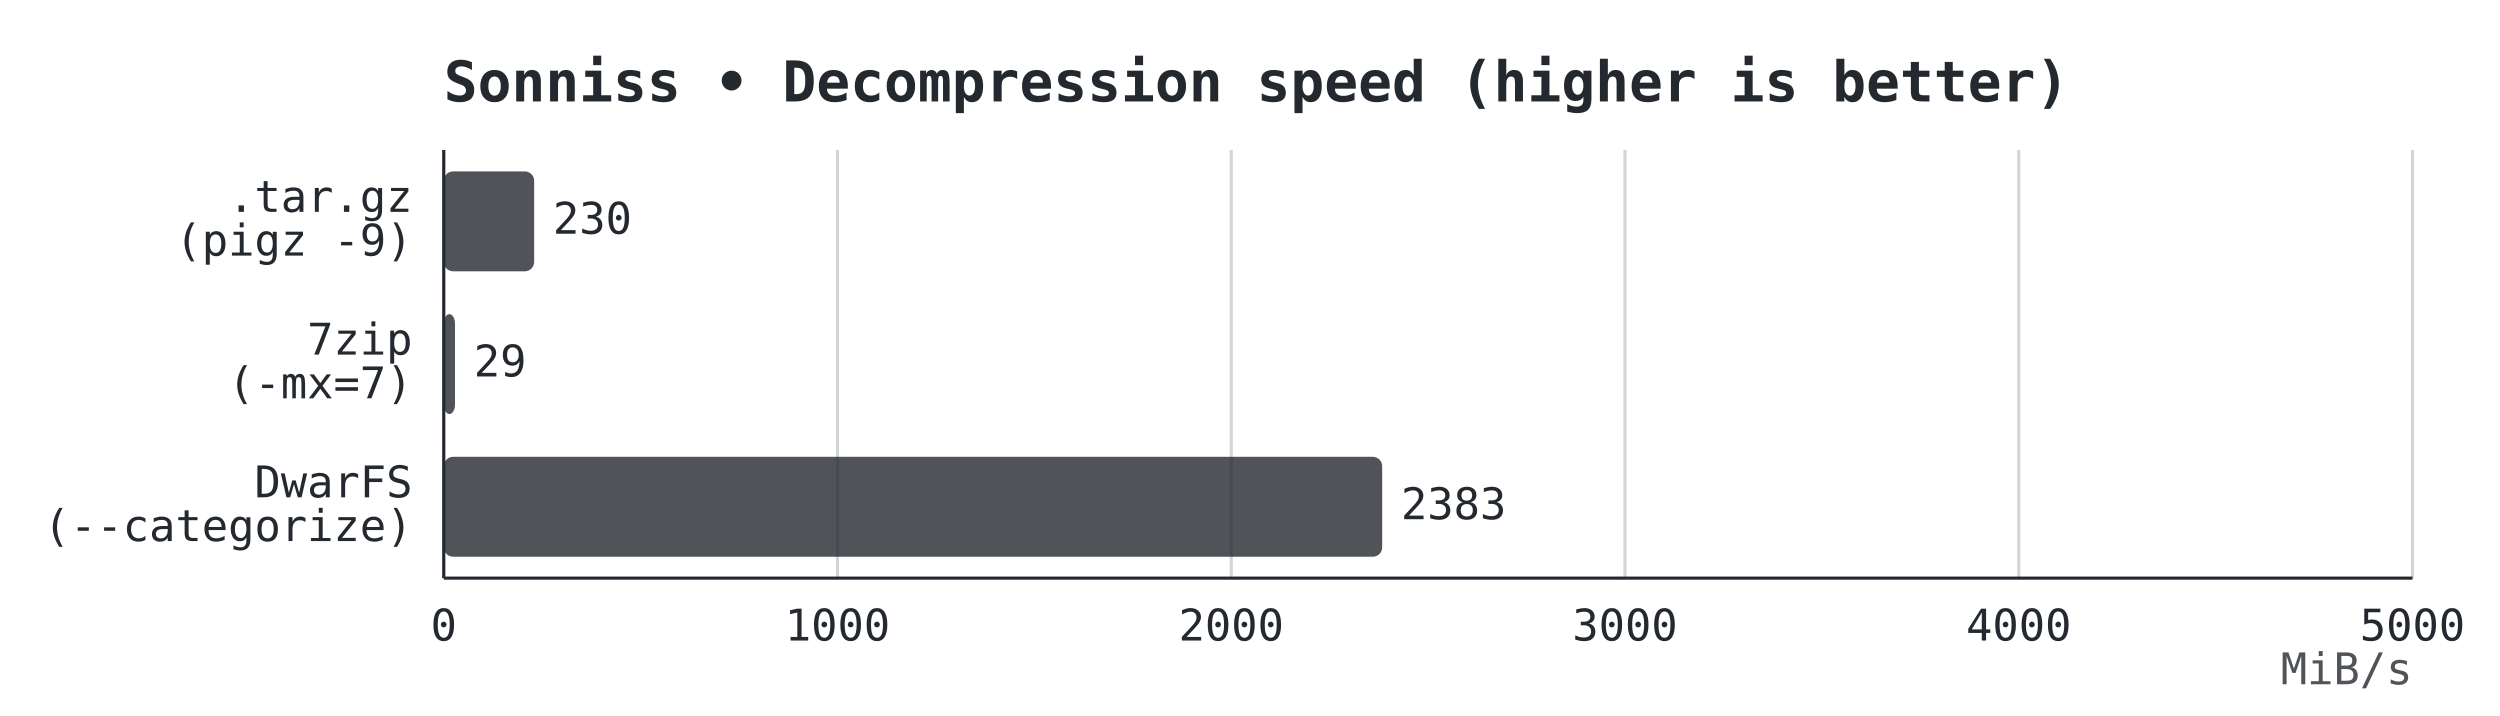
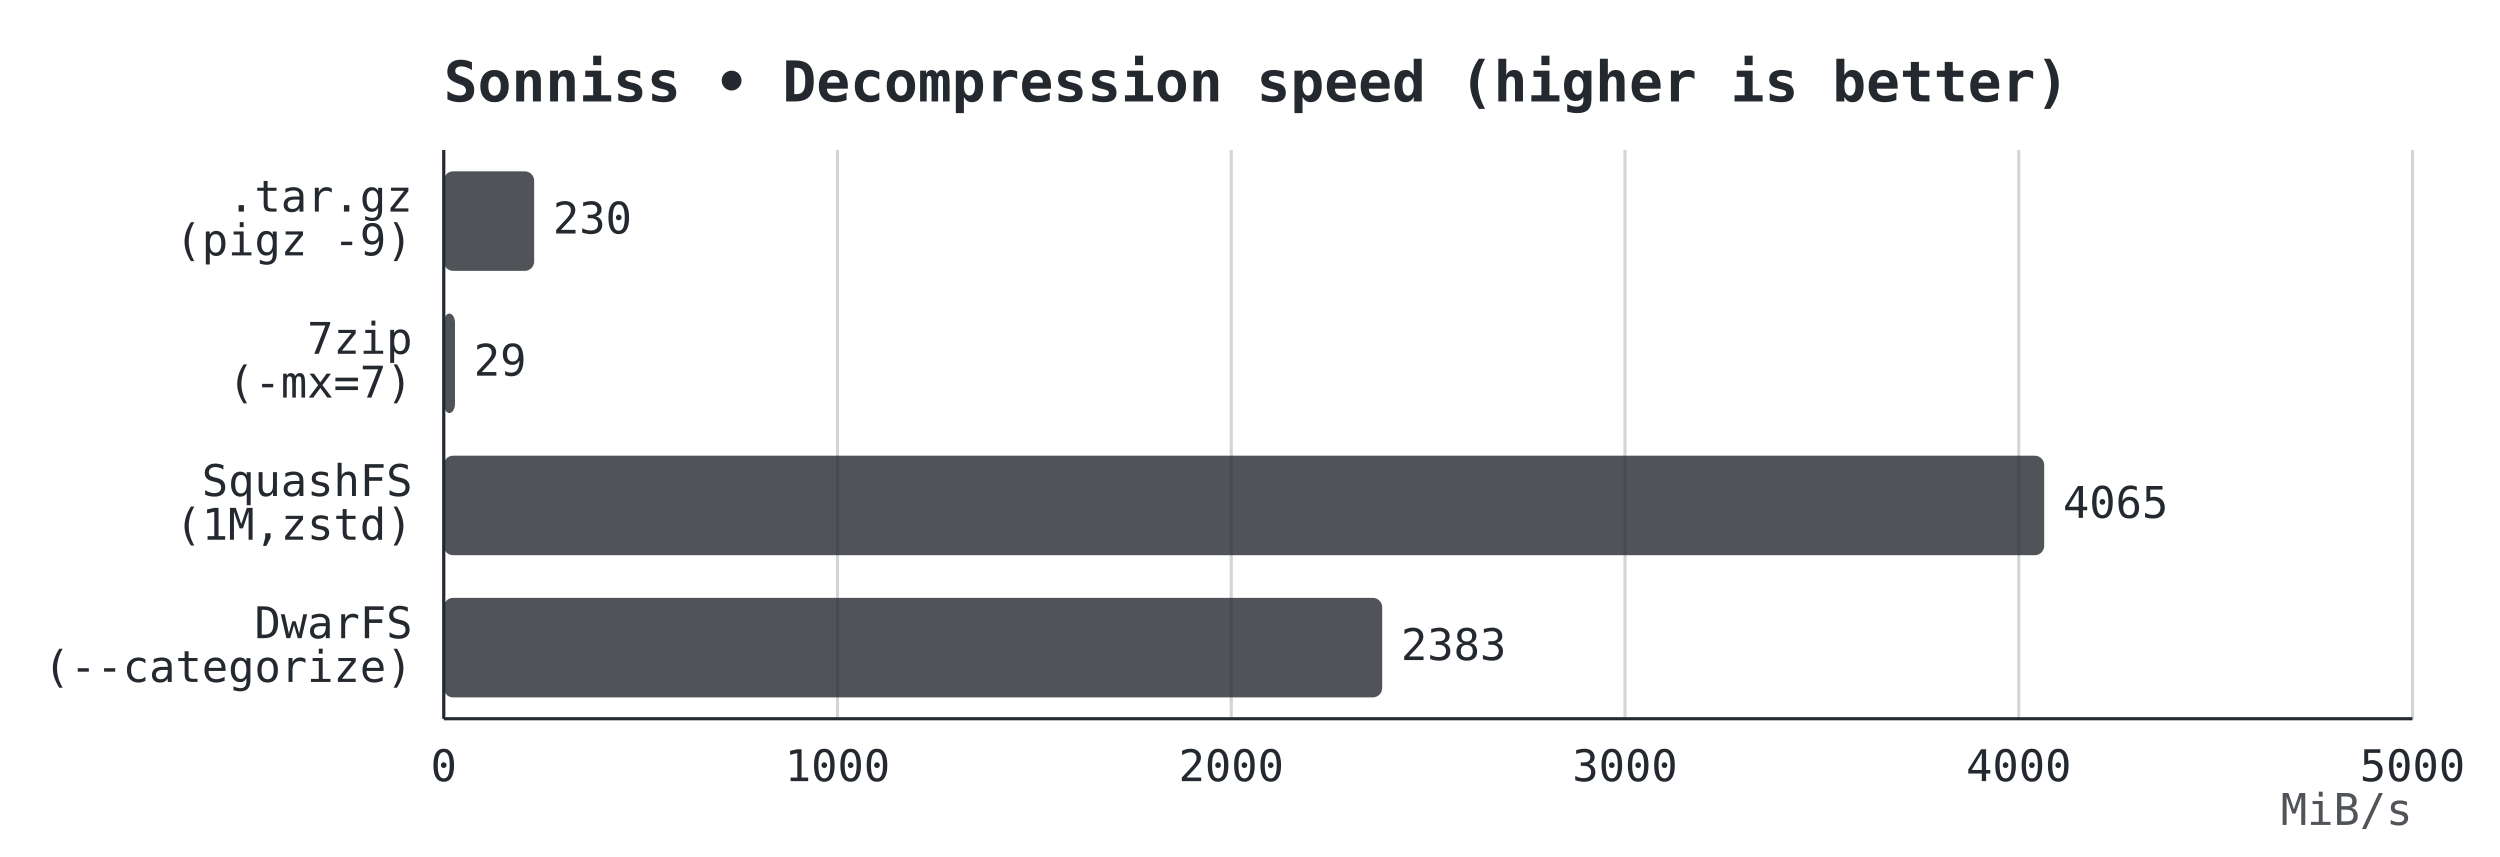
- <svg xmlns="http://www.w3.org/2000/svg" width="800" height="229" viewBox="0 0 800 229" role="img" aria-label="Sonniss • Decompression speed (higher is better)">
+ <svg xmlns="http://www.w3.org/2000/svg" width="800" height="274" viewBox="0 0 800 274" role="img" aria-label="Sonniss • Decompression speed (higher is better)">
  <style>
    :root {
      color: var(--fgColor-default, #24292f);
      font-family: ui-monospace, SFMono-Regular, Menlo, Consolas, monospace;
    }
    @media (prefers-color-scheme: dark) {
      :root { color: var(--fgColor-default, #c9d1d9); }
    }
    .t { fill: currentColor; font-size: 14px; dominant-baseline: middle; }
    .title { font-weight: 600; font-size: 18px; dominant-baseline: hanging; }
    .axis { stroke: currentColor; stroke-width: 1; }
    .grid { stroke: currentColor; stroke-width: 1; opacity: .2; }
    .bar { fill: currentColor; opacity: .8; }
    .unit { opacity: .8; font-size: 14px; }
  </style>
-   <rect x="0" y="0" width="800" height="229" fill="none" />
+   <rect x="0" y="0" width="800" height="274" fill="none" />
  <text x="142" y="20" class="t title">Sonniss • Decompression speed (higher is better)</text>
-   <line x1="142" y1="185" x2="772" y2="185" class="axis" />
-   <line x1="142" y1="48" x2="142" y2="185" class="axis" />
-   <line x1="142.00" y1="48" x2="142.00" y2="185" class="grid" />
-   <text x="142.00" y="201" class="t" text-anchor="middle">0</text>
-   <line x1="268.00" y1="48" x2="268.00" y2="185" class="grid" />
-   <text x="268.00" y="201" class="t" text-anchor="middle">1000</text>
-   <line x1="394.00" y1="48" x2="394.00" y2="185" class="grid" />
-   <text x="394.00" y="201" class="t" text-anchor="middle">2000</text>
-   <line x1="520.00" y1="48" x2="520.00" y2="185" class="grid" />
-   <text x="520.00" y="201" class="t" text-anchor="middle">3000</text>
-   <line x1="646.00" y1="48" x2="646.00" y2="185" class="grid" />
-   <text x="646.00" y="201" class="t" text-anchor="middle">4000</text>
-   <line x1="772.00" y1="48" x2="772.00" y2="185" class="grid" />
-   <text x="772.00" y="201" class="t" text-anchor="middle">5000</text>
-   <text x="772" y="215" class="t unit" text-anchor="end">MiB/s</text>
-   <rect class="bar" x="142.00" y="54.85" width="28.93" height="31.97" rx="3" ry="3" />
-   <text x="132.00" y="63.83" class="t" text-anchor="end">.tar.gz</text>
-   <text x="132.00" y="77.83" class="t" text-anchor="end">(pigz -9)</text>
-   <text x="176.93" y="70.83" class="t">230</text>
-   <rect class="bar" x="142.00" y="100.52" width="3.60" height="31.97" rx="3" ry="3" />
-   <text x="132.00" y="109.50" class="t" text-anchor="end">7zip</text>
-   <text x="132.00" y="123.50" class="t" text-anchor="end">(-mx=7)</text>
-   <text x="151.60" y="116.50" class="t">29</text>
-   <rect class="bar" x="142.00" y="146.18" width="300.30" height="31.97" rx="3" ry="3" />
-   <text x="132.00" y="155.17" class="t" text-anchor="end">DwarFS</text>
-   <text x="132.00" y="169.17" class="t" text-anchor="end">(--categorize)</text>
-   <text x="448.30" y="162.17" class="t">2383</text>
+   <line x1="142" y1="230" x2="772" y2="230" class="axis" />
+   <line x1="142" y1="48" x2="142" y2="230" class="axis" />
+   <line x1="142.00" y1="48" x2="142.00" y2="230" class="grid" />
+   <text x="142.00" y="246" class="t" text-anchor="middle">0</text>
+   <line x1="268.00" y1="48" x2="268.00" y2="230" class="grid" />
+   <text x="268.00" y="246" class="t" text-anchor="middle">1000</text>
+   <line x1="394.00" y1="48" x2="394.00" y2="230" class="grid" />
+   <text x="394.00" y="246" class="t" text-anchor="middle">2000</text>
+   <line x1="520.00" y1="48" x2="520.00" y2="230" class="grid" />
+   <text x="520.00" y="246" class="t" text-anchor="middle">3000</text>
+   <line x1="646.00" y1="48" x2="646.00" y2="230" class="grid" />
+   <text x="646.00" y="246" class="t" text-anchor="middle">4000</text>
+   <line x1="772.00" y1="48" x2="772.00" y2="230" class="grid" />
+   <text x="772.00" y="246" class="t" text-anchor="middle">5000</text>
+   <text x="772" y="260" class="t unit" text-anchor="end">MiB/s</text>
+   <rect class="bar" x="142.00" y="54.83" width="28.93" height="31.85" rx="3" ry="3" />
+   <text x="132.00" y="63.75" class="t" text-anchor="end">.tar.gz</text>
+   <text x="132.00" y="77.75" class="t" text-anchor="end">(pigz -9)</text>
+   <text x="176.93" y="70.75" class="t">230</text>
+   <rect class="bar" x="142.00" y="100.33" width="3.60" height="31.85" rx="3" ry="3" />
+   <text x="132.00" y="109.25" class="t" text-anchor="end">7zip</text>
+   <text x="132.00" y="123.25" class="t" text-anchor="end">(-mx=7)</text>
+   <text x="151.60" y="116.25" class="t">29</text>
+   <rect class="bar" x="142.00" y="145.82" width="512.14" height="31.85" rx="3" ry="3" />
+   <text x="132.00" y="154.75" class="t" text-anchor="end">SquashFS</text>
+   <text x="132.00" y="168.75" class="t" text-anchor="end">(1M,zstd)</text>
+   <text x="660.14" y="161.75" class="t">4065</text>
+   <rect class="bar" x="142.00" y="191.32" width="300.30" height="31.85" rx="3" ry="3" />
+   <text x="132.00" y="200.25" class="t" text-anchor="end">DwarFS</text>
+   <text x="132.00" y="214.25" class="t" text-anchor="end">(--categorize)</text>
+   <text x="448.30" y="207.25" class="t">2383</text>
</svg>
